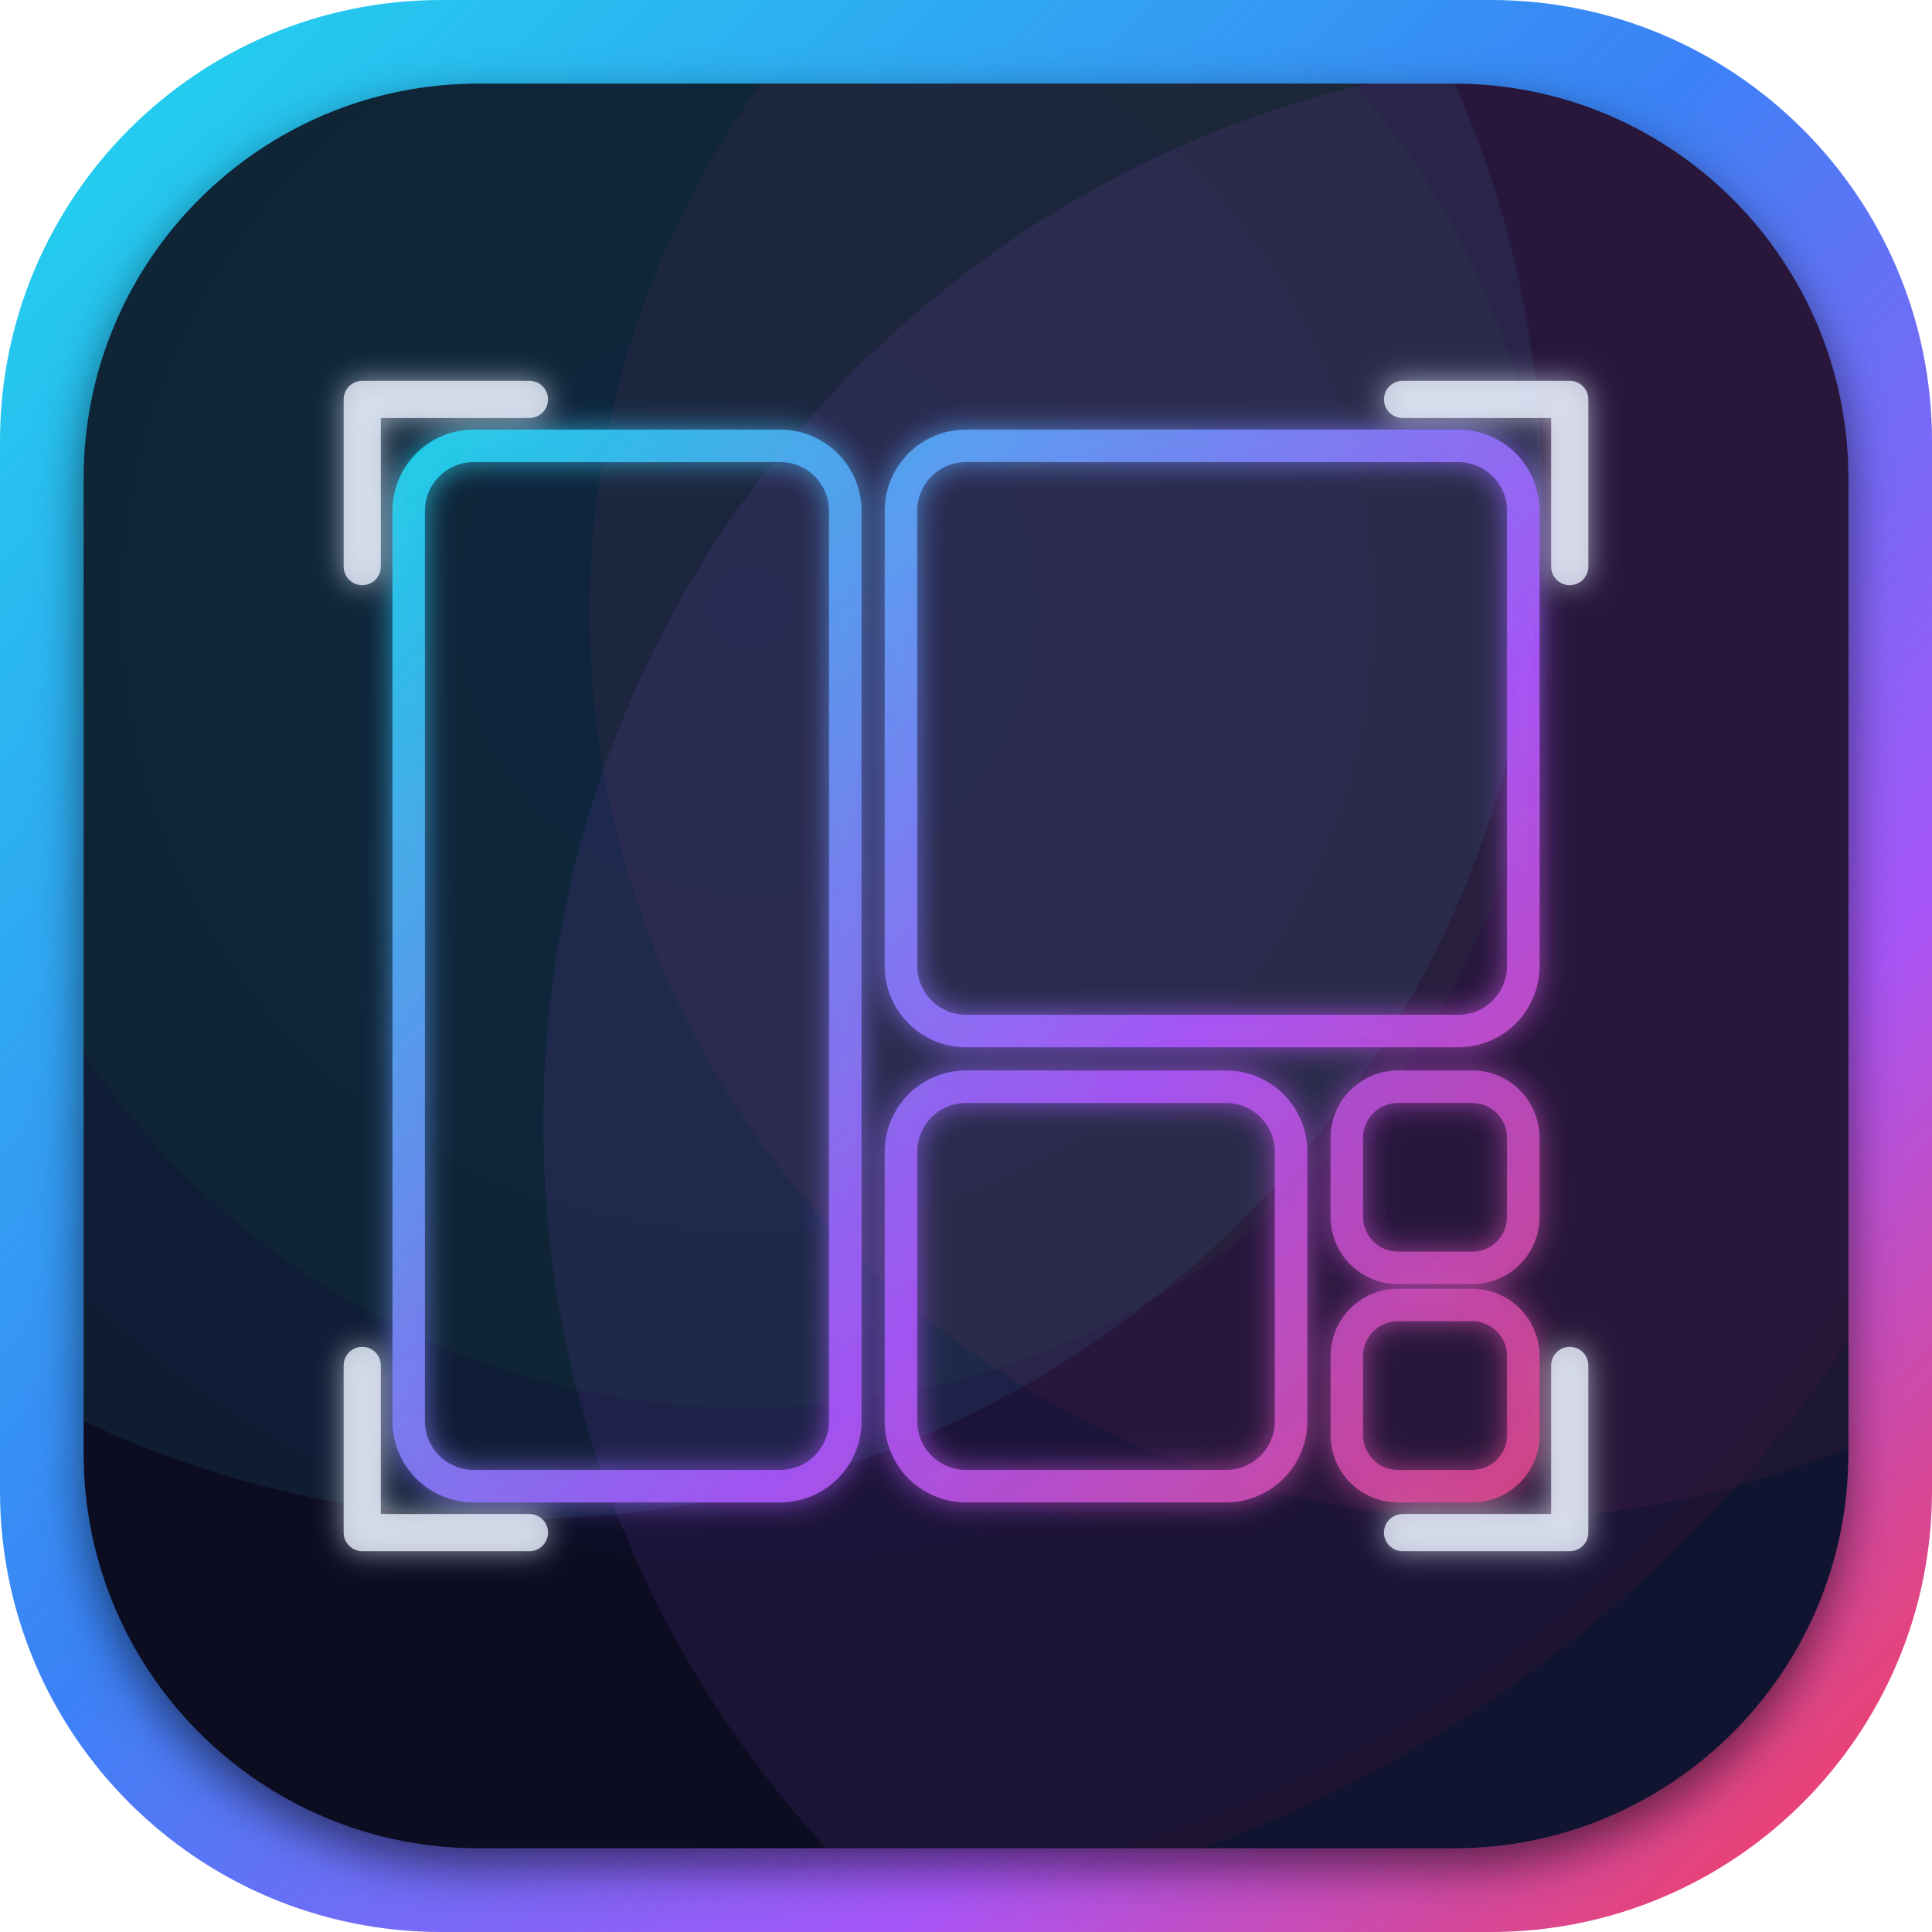
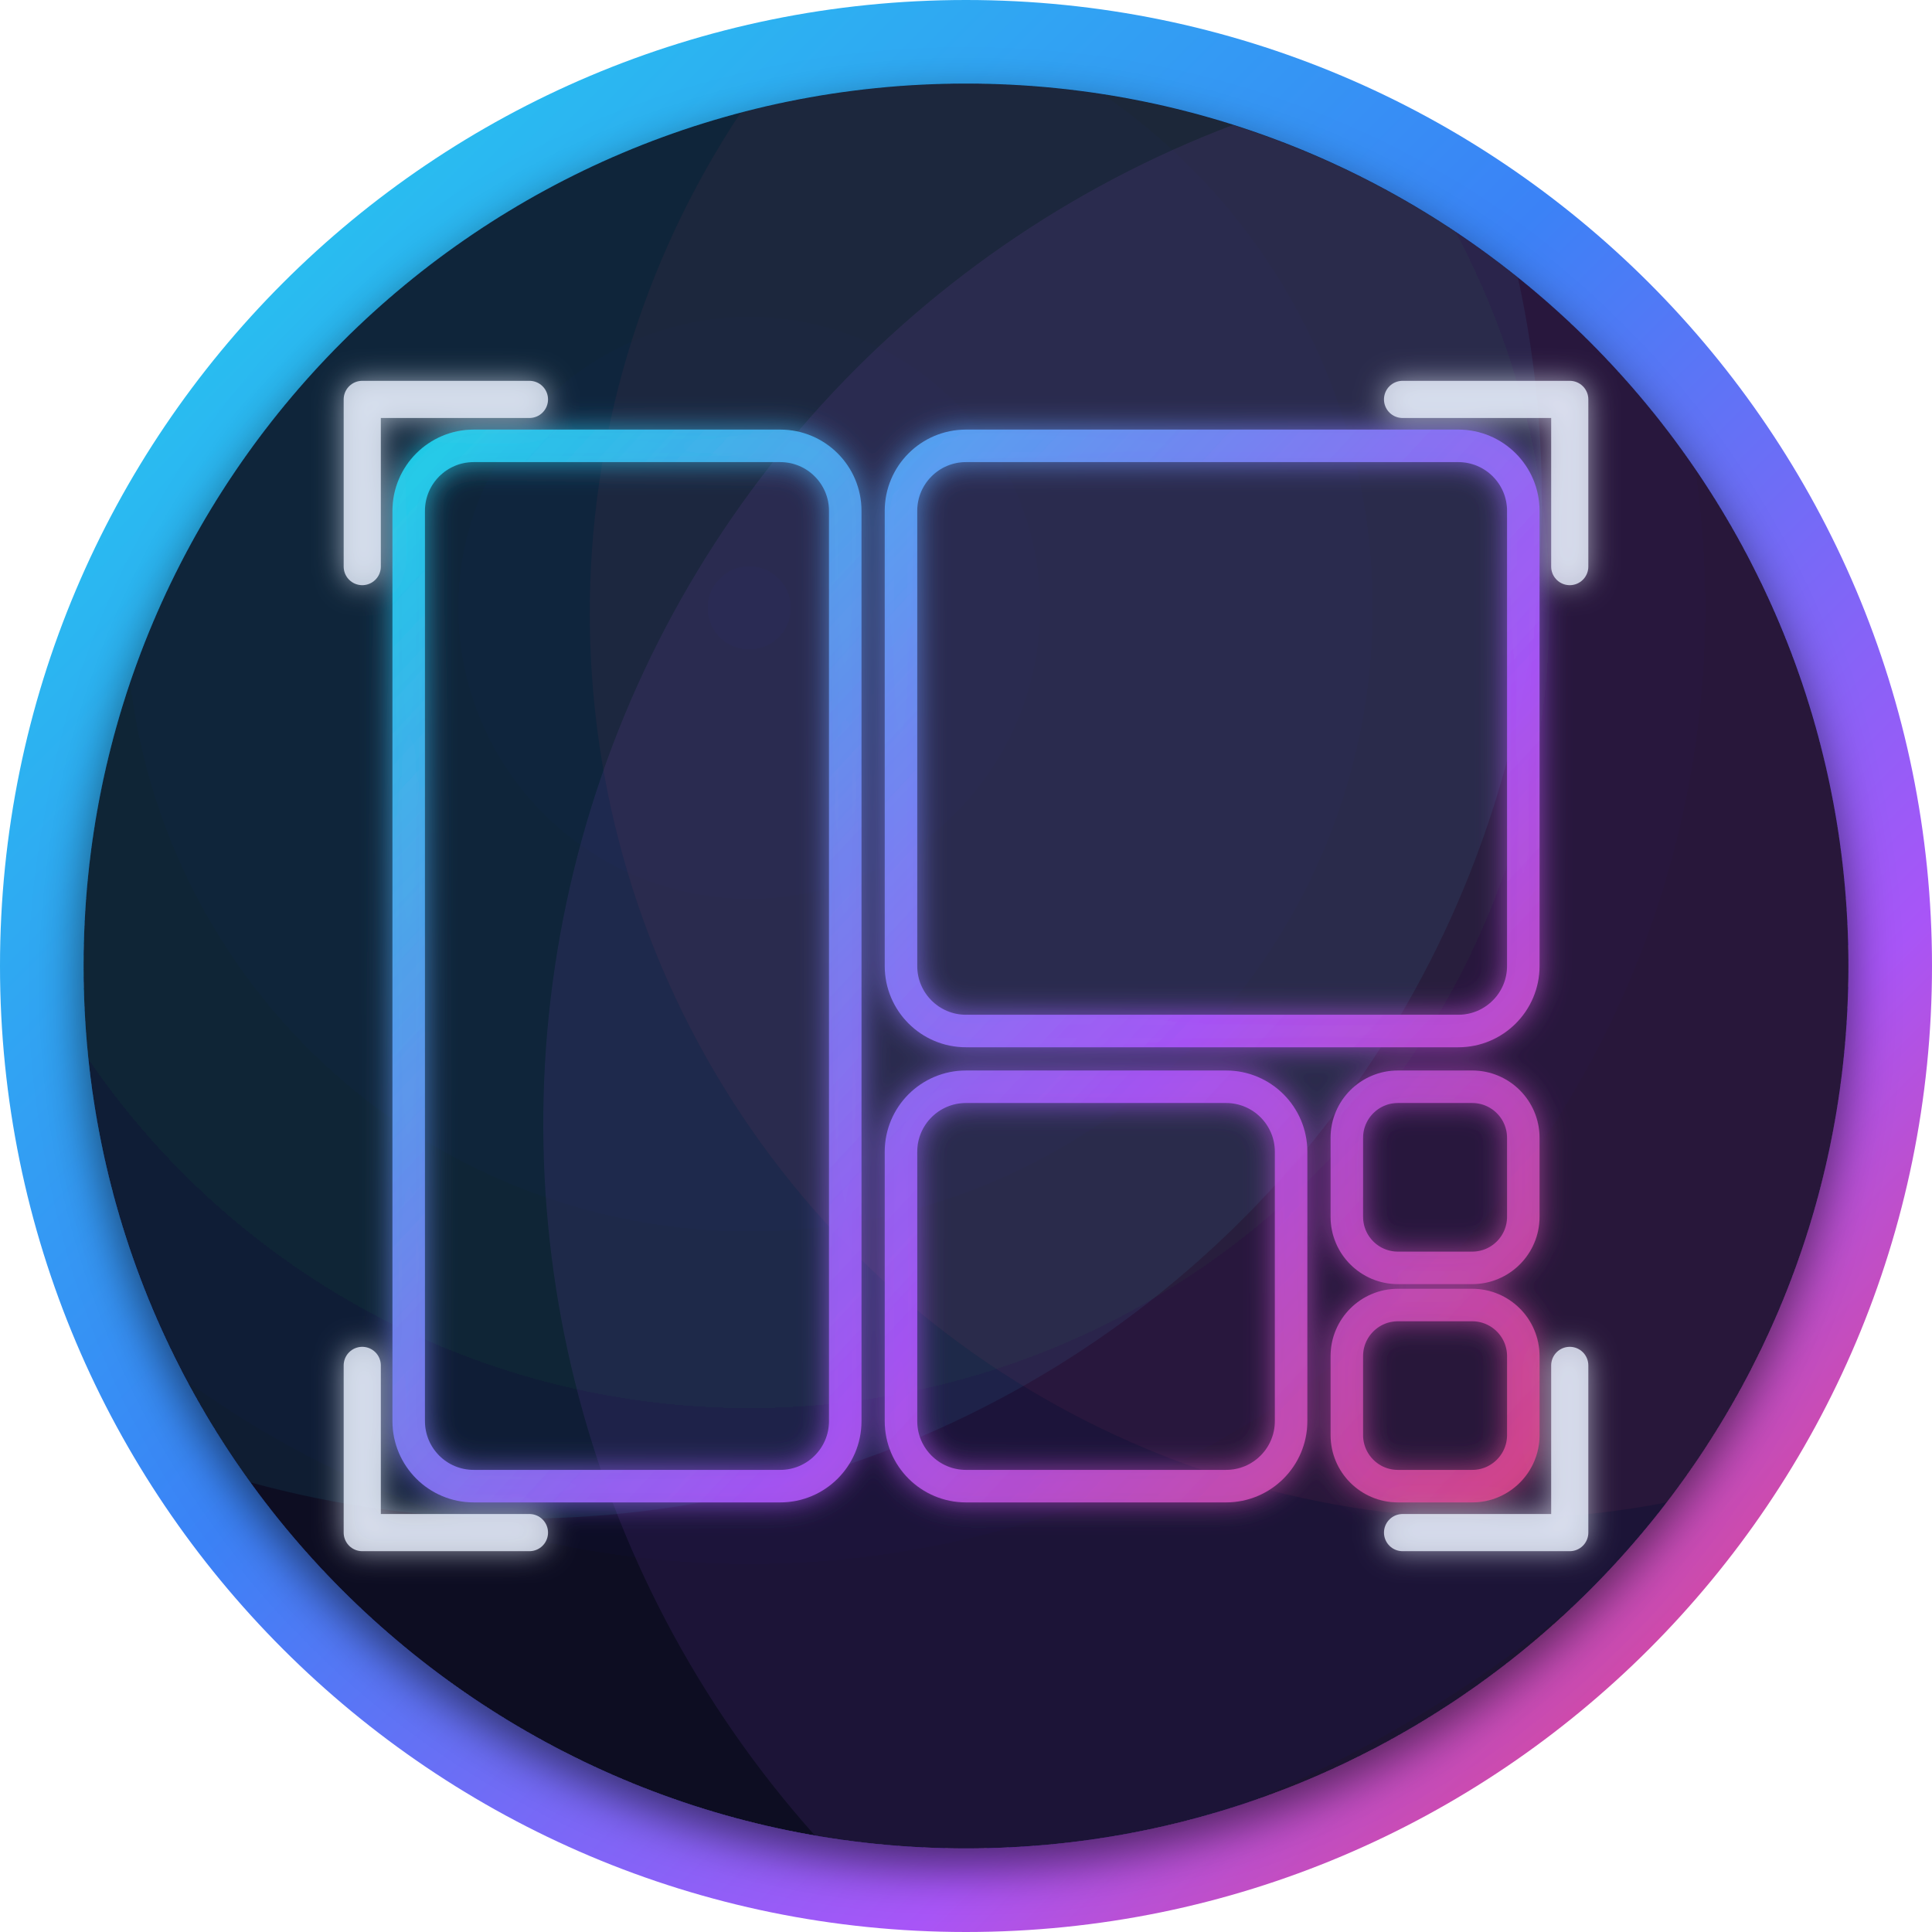
<svg xmlns="http://www.w3.org/2000/svg" width="1024" height="1024" viewBox="96 96 832 832" fill="none">
  <defs>
    <linearGradient id="gBorder" x1="120" y1="120" x2="904" y2="904" gradientUnits="userSpaceOnUse">
      <stop offset="0" stop-color="#22D3EE" />
      <stop offset="0.45" stop-color="#3B82F6" />
      <stop offset="0.75" stop-color="#A855F7" />
      <stop offset="1" stop-color="#F43F5E" />
    </linearGradient>
    <radialGradient id="gBgDark" cx="0" cy="0" r="1" gradientUnits="userSpaceOnUse" gradientTransform="translate(420 360) rotate(135) scale(760)">
      <stop offset="0" stop-color="#0B1730" />
      <stop offset="0.65" stop-color="#070F22" />
      <stop offset="1" stop-color="#050916" />
    </radialGradient>
    <linearGradient id="gZones" x1="260" y1="300" x2="820" y2="820" gradientUnits="userSpaceOnUse">
      <stop offset="0" stop-color="#22D3EE" />
      <stop offset="0.55" stop-color="#A855F7" />
      <stop offset="1" stop-color="#F43F5E" />
    </linearGradient>
    <filter id="fGlow" x="-20%" y="-20%" width="140%" height="140%">
      <feGaussianBlur stdDeviation="6" result="blur" />
      <feColorMatrix in="blur" type="matrix" values="1 0 0 0 0                 0 1 0 0 0                 0 0 1 0 0                 0 0 0 0.8 0" result="glow" />
      <feMerge>
        <feMergeNode in="glow" />
        <feMergeNode in="SourceGraphic" />
      </feMerge>
    </filter>
    <filter id="fInnerShadow" x="-20%" y="-20%" width="140%" height="140%">
      <feOffset dx="0" dy="8" in="SourceAlpha" result="off" />
      <feGaussianBlur stdDeviation="10" in="off" result="blur" />
      <feComposite in="blur" in2="SourceAlpha" operator="out" result="cut" />
      <feColorMatrix in="cut" type="matrix" values="0 0 0 0 0                 0 0 0 0 0                 0 0 0 0 0                 0 0 0 0.55 0" result="shadow" />
      <feMerge>
        <feMergeNode in="shadow" />
        <feMergeNode in="SourceGraphic" />
      </feMerge>
    </filter>
    <clipPath id="clip">
-       <rect x="132" y="132" width="760" height="760" rx="170" />
+       <circle cx="512" cy="512" r="380" />
    </clipPath>
  </defs>
-   <rect x="96" y="96" width="832" height="832" rx="190" fill="url(#gBorder)" />
-   <rect x="132" y="132" width="760" height="760" rx="170" fill="url(#gBgDark)" filter="url(#fInnerShadow)" />
+   <circle cx="512" cy="512" r="416" fill="url(#gBorder)" />
+   <circle cx="512" cy="512" r="380" fill="url(#gBgDark)" filter="url(#fInnerShadow)" />
  <g clip-path="url(#clip)">
-     <circle cx="320" cy="310" r="440" fill="#22D3EE" opacity="0.08" />
-     <circle cx="790" cy="580" r="460" fill="#A855F7" opacity="0.10" />
-     <circle cx="740" cy="360" r="390" fill="#F43F5E" opacity="0.06" />
+     <path data-glow="320 310 440" d="M749.7 215.6 A440 440 0 0 1 203.9 734.4 A380 380 0 0 1 132 512 A380 380 0 0 1 512 132 A380 380 0 0 1 749.7 215.6 Z" fill="#22D3EE" opacity="0.08" />
+     <path data-glow="790 580 460" d="M446.9 886.4 A460 460 0 0 1 627 149.8 A380 380 0 0 1 892 512 A380 380 0 0 1 512 892 A380 380 0 0 1 446.9 886.4 Z" fill="#A855F7" opacity="0.10" />
+     <path data-glow="740 360 390" d="M813.8 743 A390 390 0 0 1 414.9 144.6 A380 380 0 0 1 512 132 A380 380 0 0 1 892 512 A380 380 0 0 1 813.8 743 Z" fill="#F43F5E" opacity="0.06" />
    <g filter="url(#fGlow)">
      <rect x="272" y="288" width="188" height="448" rx="28" stroke="url(#gZones)" stroke-width="14" opacity="0.92" />
      <rect x="484" y="288" width="268" height="252" rx="28" stroke="url(#gZones)" stroke-width="14" opacity="0.96" />
      <rect x="484" y="564" width="168" height="172" rx="28" stroke="url(#gZones)" stroke-width="14" opacity="0.92" />
      <rect x="676" y="564" width="76" height="78" rx="22" stroke="url(#gZones)" stroke-width="14" opacity="0.86" />
      <rect x="676" y="658" width="76" height="78" rx="22" stroke="url(#gZones)" stroke-width="14" opacity="0.86" />
      <path d="M252 340 V268 H324" stroke="#EAF2FF" stroke-width="16" stroke-linecap="round" stroke-linejoin="round" opacity="0.78" />
      <path d="M700 268 H772 V340" stroke="#EAF2FF" stroke-width="16" stroke-linecap="round" stroke-linejoin="round" opacity="0.78" />
      <path d="M252 684 V756 H324" stroke="#EAF2FF" stroke-width="16" stroke-linecap="round" stroke-linejoin="round" opacity="0.78" />
      <path d="M700 756 H772 V684" stroke="#EAF2FF" stroke-width="16" stroke-linecap="round" stroke-linejoin="round" opacity="0.78" />
    </g>
  </g>
</svg>
